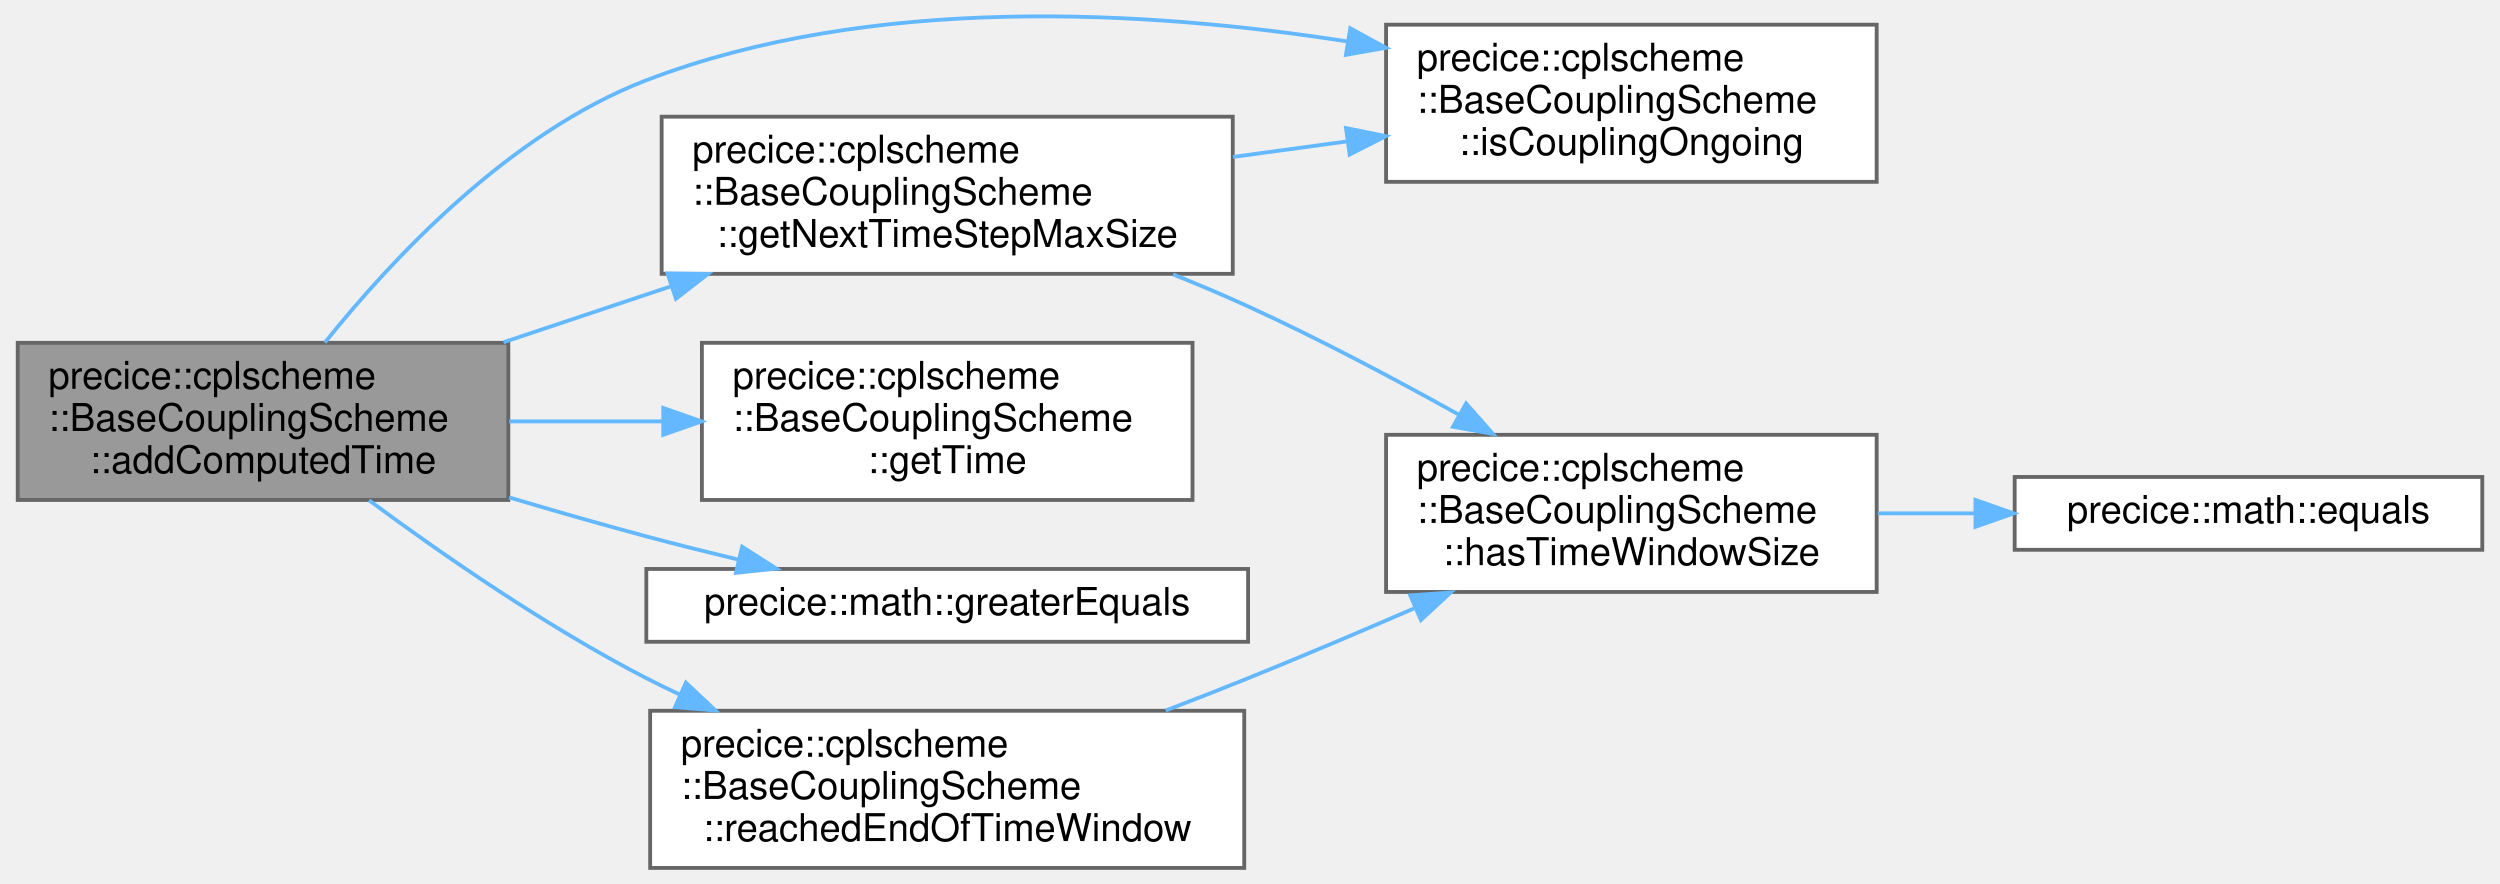
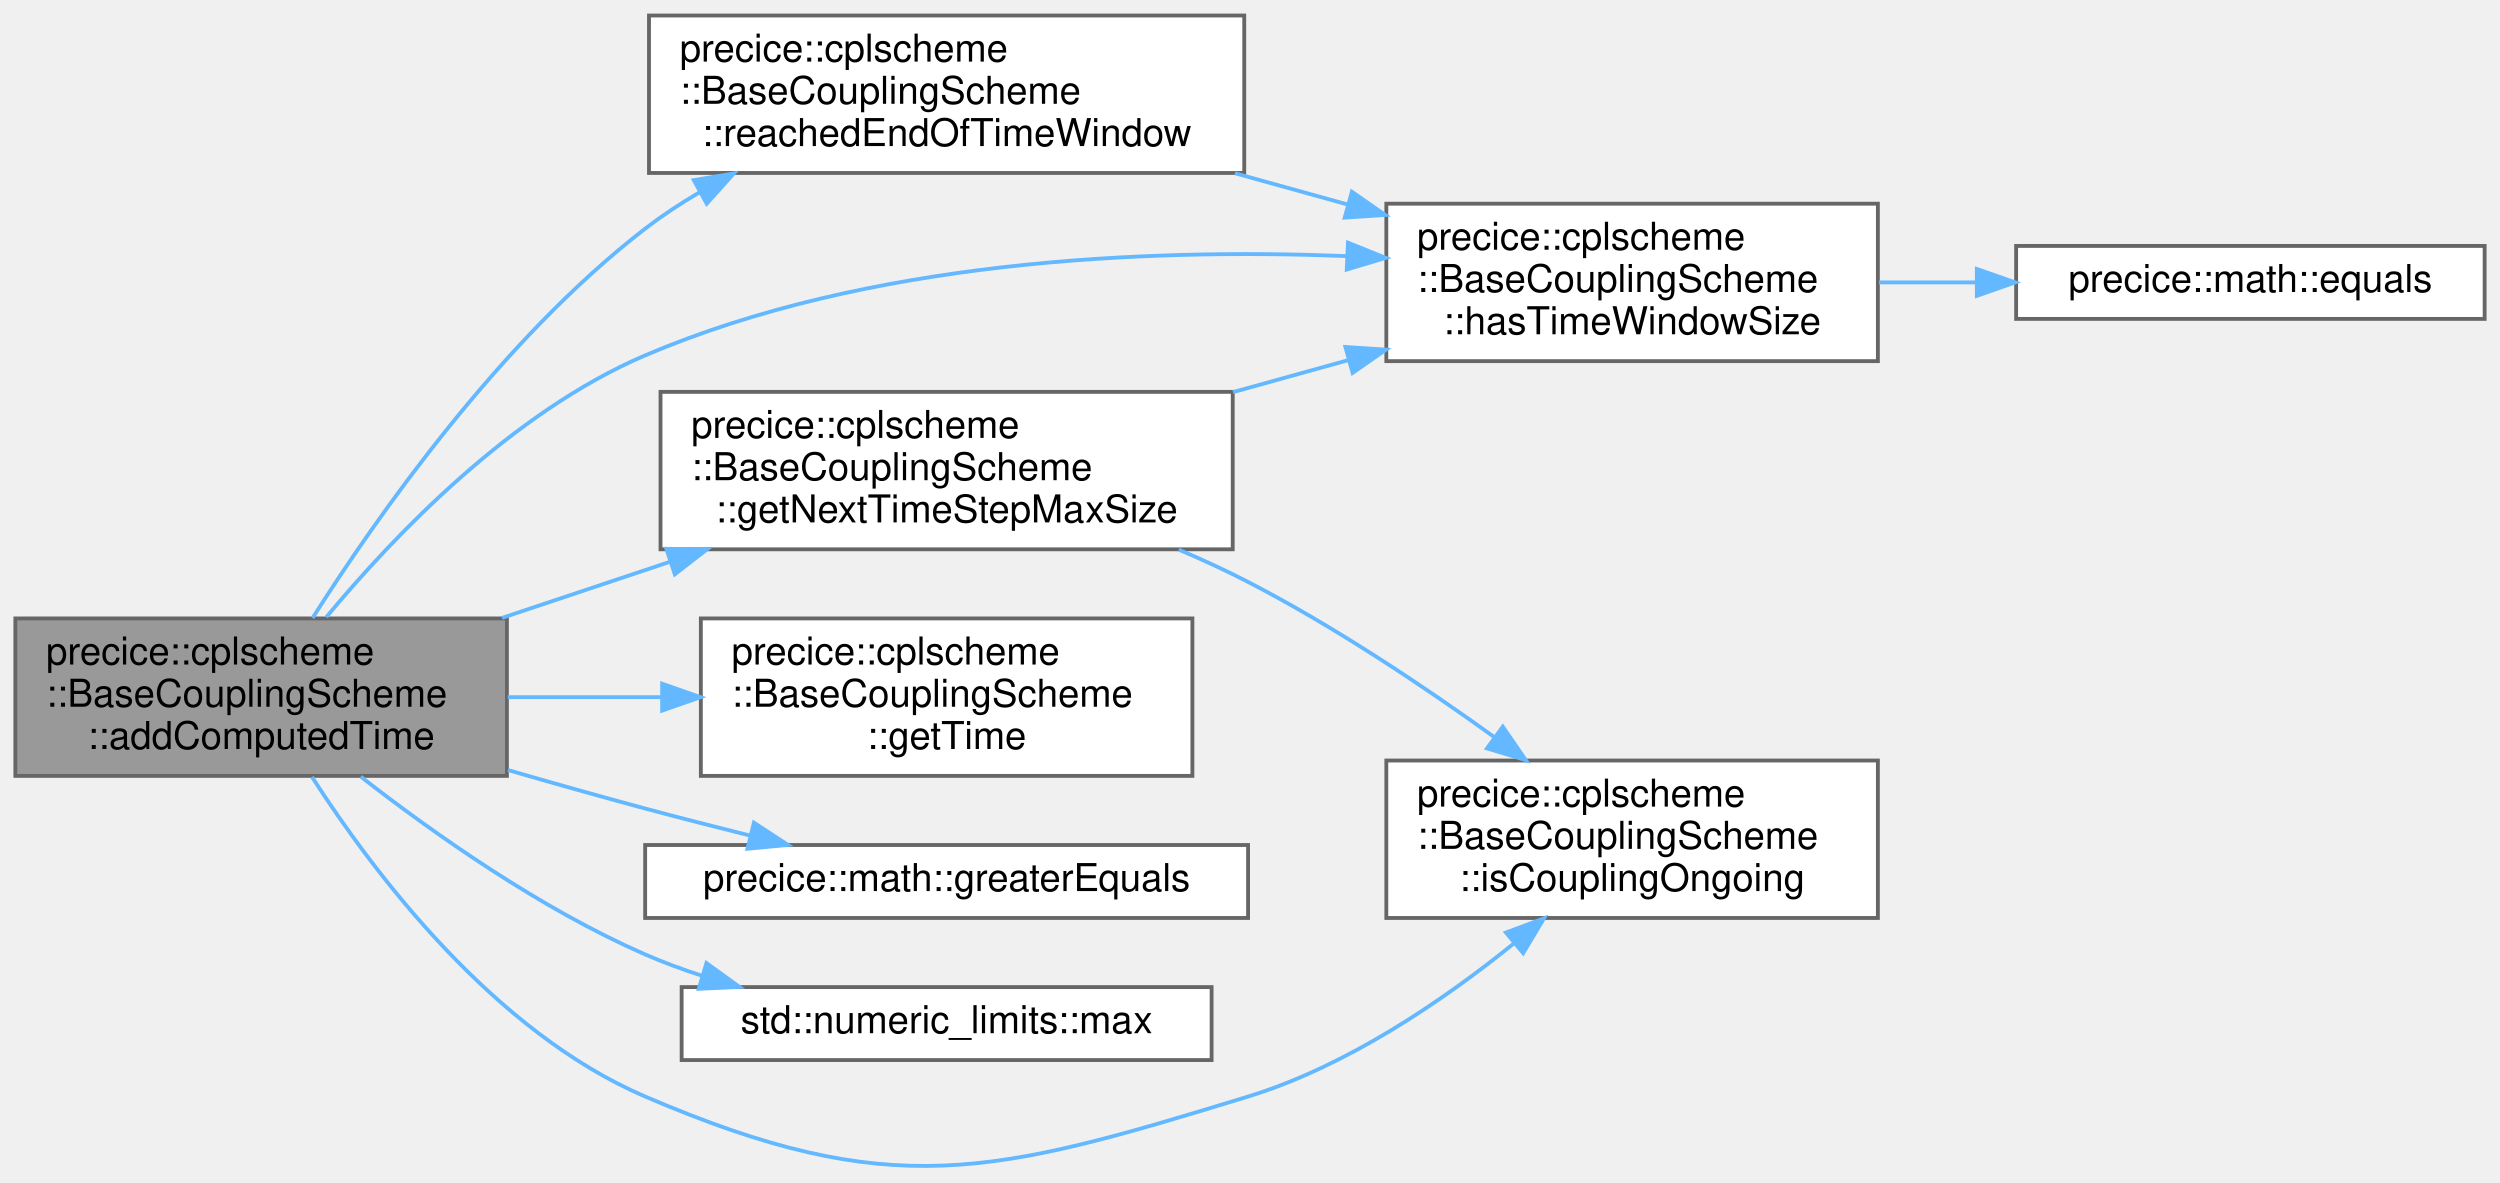
- <svg xmlns="http://www.w3.org/2000/svg" xmlns:xlink="http://www.w3.org/1999/xlink" width="651pt" height="230pt" viewBox="0.00 0.00 651.00 230.44">
-   <g id="graph0" class="graph" transform="scale(1 1) rotate(0) translate(4 226.44)">
+ <svg xmlns="http://www.w3.org/2000/svg" xmlns:xlink="http://www.w3.org/1999/xlink" width="651pt" height="308pt" viewBox="0.00 0.00 651.00 307.92">
+   <g id="graph0" class="graph" transform="scale(1 1) rotate(0) translate(4 303.92)">
    <g id="Node000001" class="node">
      <g id="a_Node000001">
        <a xlink:title="Adds newly computed time. Has to be called before every advance.">
-           <polygon fill="#999999" stroke="#666666" points="128,-137 0,-137 0,-96 128,-96 128,-137" />
-           <text text-anchor="start" x="8" y="-125" font-family="Helvetica,sans-Serif" font-size="10.00">precice::cplscheme</text>
-           <text text-anchor="start" x="8" y="-114" font-family="Helvetica,sans-Serif" font-size="10.00">::BaseCouplingScheme</text>
-           <text text-anchor="middle" x="64" y="-103" font-family="Helvetica,sans-Serif" font-size="10.00">::addComputedTime</text>
+           <polygon fill="#999999" stroke="#666666" points="128,-142.92 0,-142.92 0,-101.92 128,-101.92 128,-142.92" />
+           <text text-anchor="start" x="8" y="-130.92" font-family="Helvetica,sans-Serif" font-size="10.00">precice::cplscheme</text>
+           <text text-anchor="start" x="8" y="-119.92" font-family="Helvetica,sans-Serif" font-size="10.00">::BaseCouplingScheme</text>
+           <text text-anchor="middle" x="64" y="-108.92" font-family="Helvetica,sans-Serif" font-size="10.00">::addComputedTime</text>
        </a>
      </g>
    </g>
    <g id="Node000002" class="node">
      <g id="a_Node000002">
        <a xlink:href="classprecice_1_1cplscheme_1_1BaseCouplingScheme.html#a231c0f2d24c3ec3af6b81c5599908052" target="_top" xlink:title="Returns the maximal size of the next time step to be computed.">
-           <polygon fill="white" stroke="#666666" points="317,-196 168,-196 168,-155 317,-155 317,-196" />
-           <text text-anchor="start" x="176" y="-184" font-family="Helvetica,sans-Serif" font-size="10.00">precice::cplscheme</text>
-           <text text-anchor="start" x="176" y="-173" font-family="Helvetica,sans-Serif" font-size="10.00">::BaseCouplingScheme</text>
-           <text text-anchor="middle" x="242.5" y="-162" font-family="Helvetica,sans-Serif" font-size="10.00">::getNextTimeStepMaxSize</text>
+           <polygon fill="white" stroke="#666666" points="317,-201.92 168,-201.92 168,-160.92 317,-160.92 317,-201.92" />
+           <text text-anchor="start" x="176" y="-189.92" font-family="Helvetica,sans-Serif" font-size="10.00">precice::cplscheme</text>
+           <text text-anchor="start" x="176" y="-178.92" font-family="Helvetica,sans-Serif" font-size="10.00">::BaseCouplingScheme</text>
+           <text text-anchor="middle" x="242.5" y="-167.92" font-family="Helvetica,sans-Serif" font-size="10.00">::getNextTimeStepMaxSize</text>
        </a>
      </g>
    </g>
    <g id="edge1_Node000001_Node000002" class="edge">
      <g id="a_edge1_Node000001_Node000002">
        <a xlink:title=" ">
-           <path fill="none" stroke="#63b8ff" d="M126.73,-137.14C140.79,-141.83 155.83,-146.86 170.24,-151.68" />
-           <polygon fill="#63b8ff" stroke="#63b8ff" points="169.51,-155.12 180.1,-154.98 171.73,-148.49 169.51,-155.12" />
+           <path fill="none" stroke="#63b8ff" d="M126.73,-143.06C140.79,-147.75 155.83,-152.78 170.24,-157.6" />
+           <polygon fill="#63b8ff" stroke="#63b8ff" points="169.51,-161.05 180.1,-160.9 171.73,-154.41 169.51,-161.05" />
+         </a>
+       </g>
+     </g>
+     <g id="Node000003" class="node">
+       <g id="a_Node000003">
+         <a xlink:href="classprecice_1_1cplscheme_1_1BaseCouplingScheme.html#a073567dc3535de4121def61a3dc5215c" target="_top" xlink:title="Function to check whether time window size is defined by coupling scheme.">
+           <polygon fill="white" stroke="#666666" points="485,-250.92 357,-250.92 357,-209.92 485,-209.92 485,-250.92" />
+           <text text-anchor="start" x="365" y="-238.92" font-family="Helvetica,sans-Serif" font-size="10.00">precice::cplscheme</text>
+           <text text-anchor="start" x="365" y="-227.92" font-family="Helvetica,sans-Serif" font-size="10.00">::BaseCouplingScheme</text>
+           <text text-anchor="middle" x="421" y="-216.92" font-family="Helvetica,sans-Serif" font-size="10.00">::hasTimeWindowSize</text>
+         </a>
+       </g>
+     </g>
+     <g id="edge7_Node000001_Node000003" class="edge">
+       <g id="a_edge7_Node000001_Node000003">
+         <a xlink:title=" ">
+           <path fill="none" stroke="#63b8ff" d="M80.98,-143.27C98.69,-164.6 129.35,-196.64 164,-211.42 221.84,-236.09 293.69,-239.34 346.53,-237.28" />
+           <polygon fill="#63b8ff" stroke="#63b8ff" points="347.01,-240.77 356.84,-236.81 346.69,-233.77 347.01,-240.77" />
        </a>
      </g>
    </g>
    <g id="Node000005" class="node">
      <g id="a_Node000005">
        <a xlink:href="classprecice_1_1cplscheme_1_1BaseCouplingScheme.html#a0f21dae30a9253a435a98434c016d2a4" target="_top" xlink:title="Returns true, when the coupled simulation is still ongoing.">
-           <polygon fill="white" stroke="#666666" points="485,-220 357,-220 357,-179 485,-179 485,-220" />
-           <text text-anchor="start" x="365" y="-208" font-family="Helvetica,sans-Serif" font-size="10.00">precice::cplscheme</text>
-           <text text-anchor="start" x="365" y="-197" font-family="Helvetica,sans-Serif" font-size="10.00">::BaseCouplingScheme</text>
-           <text text-anchor="middle" x="421" y="-186" font-family="Helvetica,sans-Serif" font-size="10.00">::isCouplingOngoing</text>
+           <polygon fill="white" stroke="#666666" points="485,-105.92 357,-105.92 357,-64.92 485,-64.92 485,-105.92" />
+           <text text-anchor="start" x="365" y="-93.92" font-family="Helvetica,sans-Serif" font-size="10.00">precice::cplscheme</text>
+           <text text-anchor="start" x="365" y="-82.92" font-family="Helvetica,sans-Serif" font-size="10.00">::BaseCouplingScheme</text>
+           <text text-anchor="middle" x="421" y="-71.92" font-family="Helvetica,sans-Serif" font-size="10.00">::isCouplingOngoing</text>
        </a>
      </g>
    </g>
-     <g id="edge7_Node000001_Node000005" class="edge">
-       <g id="a_edge7_Node000001_Node000005">
+     <g id="edge8_Node000001_Node000005" class="edge">
+       <g id="a_edge8_Node000001_Node000005">
        <a xlink:title=" ">
-           <path fill="none" stroke="#63b8ff" d="M80.14,-137.07C97.56,-158.82 128.39,-191.85 164,-205.5 222.59,-227.97 294.4,-223.83 347.04,-215.6" />
-           <polygon fill="#63b8ff" stroke="#63b8ff" points="347.67,-219.05 356.97,-213.97 346.53,-212.14 347.67,-219.05" />
+           <path fill="none" stroke="#63b8ff" d="M77.25,-101.63C93.45,-76.45 124.59,-35.31 164,-18.42 228.13,9.07 254.29,2.03 321,-18.42 346.75,-26.32 371.84,-43.43 390.32,-58.38" />
+           <polygon fill="#63b8ff" stroke="#63b8ff" points="388.14,-61.13 398.07,-64.84 392.63,-55.75 388.14,-61.13" />
        </a>
      </g>
    </g>
    <g id="Node000006" class="node">
      <g id="a_Node000006">
        <a xlink:href="classprecice_1_1cplscheme_1_1BaseCouplingScheme.html#a9b2b8a399d66b14dd68a35db5347d308" target="_top" xlink:title="getter for _time">
-           <polygon fill="white" stroke="#666666" points="306.5,-137 178.5,-137 178.5,-96 306.5,-96 306.5,-137" />
-           <text text-anchor="start" x="186.5" y="-125" font-family="Helvetica,sans-Serif" font-size="10.00">precice::cplscheme</text>
-           <text text-anchor="start" x="186.5" y="-114" font-family="Helvetica,sans-Serif" font-size="10.00">::BaseCouplingScheme</text>
-           <text text-anchor="middle" x="242.5" y="-103" font-family="Helvetica,sans-Serif" font-size="10.00">::getTime</text>
+           <polygon fill="white" stroke="#666666" points="306.5,-142.92 178.5,-142.92 178.5,-101.92 306.5,-101.92 306.5,-142.92" />
+           <text text-anchor="start" x="186.5" y="-130.92" font-family="Helvetica,sans-Serif" font-size="10.00">precice::cplscheme</text>
+           <text text-anchor="start" x="186.5" y="-119.92" font-family="Helvetica,sans-Serif" font-size="10.00">::BaseCouplingScheme</text>
+           <text text-anchor="middle" x="242.5" y="-108.92" font-family="Helvetica,sans-Serif" font-size="10.00">::getTime</text>
        </a>
      </g>
    </g>
    <g id="edge5_Node000001_Node000006" class="edge">
      <g id="a_edge5_Node000001_Node000006">
        <a xlink:title=" ">
-           <path fill="none" stroke="#63b8ff" d="M128.22,-116.5C141.23,-116.5 155.02,-116.5 168.35,-116.5" />
-           <polygon fill="#63b8ff" stroke="#63b8ff" points="168.42,-120 178.42,-116.5 168.42,-113 168.42,-120" />
+           <path fill="none" stroke="#63b8ff" d="M128.22,-122.42C141.23,-122.42 155.02,-122.42 168.35,-122.42" />
+           <polygon fill="#63b8ff" stroke="#63b8ff" points="168.42,-125.92 178.42,-122.42 168.42,-118.92 168.42,-125.92" />
        </a>
      </g>
    </g>
    <g id="Node000007" class="node">
      <g id="a_Node000007">
        <a xlink:href="namespaceprecice_1_1math.html#a7c89628af2152c671582049853513b34" target="_top" xlink:title=" ">
-           <polygon fill="white" stroke="#666666" points="321,-78 164,-78 164,-59 321,-59 321,-78" />
-           <text text-anchor="middle" x="242.5" y="-66" font-family="Helvetica,sans-Serif" font-size="10.00">precice::math::greaterEquals</text>
+           <polygon fill="white" stroke="#666666" points="321,-83.92 164,-83.92 164,-64.92 321,-64.92 321,-83.92" />
+           <text text-anchor="middle" x="242.5" y="-71.92" font-family="Helvetica,sans-Serif" font-size="10.00">precice::math::greaterEquals</text>
        </a>
      </g>
    </g>
    <g id="edge6_Node000001_Node000007" class="edge">
      <g id="a_edge6_Node000001_Node000007">
        <a xlink:title=" ">
-           <path fill="none" stroke="#63b8ff" d="M128.2,-96.67C140.05,-93.14 152.38,-89.61 164,-86.5 171.78,-84.42 180.03,-82.35 188.15,-80.4" />
-           <polygon fill="#63b8ff" stroke="#63b8ff" points="189,-83.8 197.93,-78.09 187.39,-76.99 189,-83.8" />
+           <path fill="none" stroke="#63b8ff" d="M128.26,-103.44C140.11,-100.01 152.41,-96.54 164,-93.42 172.84,-91.04 182.28,-88.63 191.43,-86.35" />
+           <polygon fill="#63b8ff" stroke="#63b8ff" points="192.32,-89.74 201.19,-83.94 190.64,-82.94 192.32,-89.74" />
        </a>
      </g>
    </g>
    <g id="Node000008" class="node">
      <g id="a_Node000008">
-         <a xlink:href="classprecice_1_1cplscheme_1_1BaseCouplingScheme.html#a832f4c52f3563470b428583ba96f4534" target="_top" xlink:title="Function to check whether end of time window is reached. Does not check for convergence.">
-           <polygon fill="white" stroke="#666666" points="320,-41 165,-41 165,0 320,0 320,-41" />
-           <text text-anchor="start" x="173" y="-29" font-family="Helvetica,sans-Serif" font-size="10.00">precice::cplscheme</text>
-           <text text-anchor="start" x="173" y="-18" font-family="Helvetica,sans-Serif" font-size="10.00">::BaseCouplingScheme</text>
-           <text text-anchor="middle" x="242.5" y="-7" font-family="Helvetica,sans-Serif" font-size="10.00">::reachedEndOfTimeWindow</text>
+         <a target="_parent" xlink:href="http://en.cppreference.com/w/cpp/types/numeric_limits/max.html#" xlink:title=" ">
+           <polygon fill="white" stroke="#666666" points="311.5,-46.92 173.5,-46.92 173.5,-27.92 311.5,-27.92 311.5,-46.92" />
+           <text text-anchor="middle" x="242.5" y="-34.92" font-family="Helvetica,sans-Serif" font-size="10.00">std::numeric_limits::max</text>
        </a>
      </g>
    </g>
-     <g id="edge8_Node000001_Node000008" class="edge">
-       <g id="a_edge8_Node000001_Node000008">
+     <g id="edge9_Node000001_Node000008" class="edge">
+       <g id="a_edge9_Node000001_Node000008">
        <a xlink:title=" ">
-           <path fill="none" stroke="#63b8ff" d="M91.66,-95.91C110.99,-81.62 138.18,-62.83 164,-49.5 166.87,-48.02 169.84,-46.57 172.86,-45.17" />
-           <polygon fill="#63b8ff" stroke="#63b8ff" points="174.33,-48.34 182.05,-41.08 171.49,-41.95 174.33,-48.34" />
+           <path fill="none" stroke="#63b8ff" d="M89.94,-101.72C109.1,-86.81 136.8,-67.29 164,-55.42 168.71,-53.37 173.68,-51.53 178.74,-49.89" />
+           <polygon fill="#63b8ff" stroke="#63b8ff" points="179.96,-53.18 188.55,-46.97 177.96,-46.47 179.96,-53.18" />
        </a>
      </g>
    </g>
-     <g id="Node000003" class="node">
-       <g id="a_Node000003">
-         <a xlink:href="classprecice_1_1cplscheme_1_1BaseCouplingScheme.html#a073567dc3535de4121def61a3dc5215c" target="_top" xlink:title="Function to check whether time window size is defined by coupling scheme.">
-           <polygon fill="white" stroke="#666666" points="485,-113 357,-113 357,-72 485,-72 485,-113" />
-           <text text-anchor="start" x="365" y="-101" font-family="Helvetica,sans-Serif" font-size="10.00">precice::cplscheme</text>
-           <text text-anchor="start" x="365" y="-90" font-family="Helvetica,sans-Serif" font-size="10.00">::BaseCouplingScheme</text>
-           <text text-anchor="middle" x="421" y="-79" font-family="Helvetica,sans-Serif" font-size="10.00">::hasTimeWindowSize</text>
+     <g id="Node000009" class="node">
+       <g id="a_Node000009">
+         <a xlink:href="classprecice_1_1cplscheme_1_1BaseCouplingScheme.html#a832f4c52f3563470b428583ba96f4534" target="_top" xlink:title="Function to check whether end of time window is reached. Does not check for convergence.">
+           <polygon fill="white" stroke="#666666" points="320,-299.92 165,-299.92 165,-258.92 320,-258.92 320,-299.92" />
+           <text text-anchor="start" x="173" y="-287.92" font-family="Helvetica,sans-Serif" font-size="10.00">precice::cplscheme</text>
+           <text text-anchor="start" x="173" y="-276.92" font-family="Helvetica,sans-Serif" font-size="10.00">::BaseCouplingScheme</text>
+           <text text-anchor="middle" x="242.5" y="-265.92" font-family="Helvetica,sans-Serif" font-size="10.00">::reachedEndOfTimeWindow</text>
+         </a>
+       </g>
+     </g>
+     <g id="edge10_Node000001_Node000009" class="edge">
+       <g id="a_edge10_Node000001_Node000009">
+         <a xlink:title=" ">
+           <path fill="none" stroke="#63b8ff" d="M77.39,-143.04C94.18,-169.5 126.41,-215.45 164,-244.42 168.38,-247.8 173.15,-250.94 178.08,-253.84" />
+           <polygon fill="#63b8ff" stroke="#63b8ff" points="176.66,-257.05 187.11,-258.8 180.03,-250.92 176.66,-257.05" />
        </a>
      </g>
    </g>
    <g id="edge2_Node000002_Node000003" class="edge">
      <g id="a_edge2_Node000002_Node000003">
        <a xlink:title=" ">
-           <path fill="none" stroke="#63b8ff" d="M301.43,-154.85C308.08,-152.18 314.73,-149.37 321,-146.5 339.33,-138.12 358.93,-127.75 375.81,-118.34" />
-           <polygon fill="#63b8ff" stroke="#63b8ff" points="377.88,-121.19 384.88,-113.24 374.45,-115.09 377.88,-121.19" />
+           <path fill="none" stroke="#63b8ff" d="M317.07,-201.85C327.01,-204.6 337.19,-207.43 347.11,-210.19" />
+           <polygon fill="#63b8ff" stroke="#63b8ff" points="346.35,-213.61 356.92,-212.91 348.22,-206.86 346.35,-213.61" />
        </a>
      </g>
    </g>
    <g id="edge4_Node000002_Node000005" class="edge">
      <g id="a_edge4_Node000002_Node000005">
        <a xlink:title=" ">
-           <path fill="none" stroke="#63b8ff" d="M317.07,-185.5C326.9,-186.84 336.98,-188.21 346.8,-189.55" />
-           <polygon fill="#63b8ff" stroke="#63b8ff" points="346.54,-193.04 356.92,-190.92 347.49,-186.11 346.54,-193.04" />
+           <path fill="none" stroke="#63b8ff" d="M302.95,-160.84C309.14,-158.2 315.26,-155.39 321,-152.42 343.39,-140.86 366.81,-125.2 385.25,-111.92" />
+           <polygon fill="#63b8ff" stroke="#63b8ff" points="387.33,-114.74 393.34,-106.01 383.2,-109.08 387.33,-114.74" />
        </a>
      </g>
    </g>
    <g id="Node000004" class="node">
      <g id="a_Node000004">
        <a xlink:href="namespaceprecice_1_1math.html#a0e86802cfe992deba131d789d035b5b7" target="_top" xlink:title="Compares two Eigen::MatrixBase for equality up to tolerance.">
-           <polygon fill="white" stroke="#666666" points="643,-102 521,-102 521,-83 643,-83 643,-102" />
-           <text text-anchor="middle" x="582" y="-90" font-family="Helvetica,sans-Serif" font-size="10.00">precice::math::equals</text>
+           <polygon fill="white" stroke="#666666" points="643,-239.92 521,-239.92 521,-220.92 643,-220.92 643,-239.92" />
+           <text text-anchor="middle" x="582" y="-227.92" font-family="Helvetica,sans-Serif" font-size="10.00">precice::math::equals</text>
        </a>
      </g>
    </g>
    <g id="edge3_Node000003_Node000004" class="edge">
      <g id="a_edge3_Node000003_Node000004">
        <a xlink:title=" ">
-           <path fill="none" stroke="#63b8ff" d="M485.3,-92.5C493.61,-92.5 502.17,-92.5 510.59,-92.5" />
-           <polygon fill="#63b8ff" stroke="#63b8ff" points="510.77,-96 520.77,-92.5 510.77,-89 510.77,-96" />
+           <path fill="none" stroke="#63b8ff" d="M485.3,-230.42C493.61,-230.42 502.17,-230.42 510.59,-230.42" />
+           <polygon fill="#63b8ff" stroke="#63b8ff" points="510.77,-233.92 520.77,-230.42 510.77,-226.92 510.77,-233.92" />
        </a>
      </g>
    </g>
-     <g id="edge9_Node000008_Node000003" class="edge">
-       <g id="a_edge9_Node000008_Node000003">
+     <g id="edge11_Node000009_Node000003" class="edge">
+       <g id="a_edge11_Node000009_Node000003">
        <a xlink:title=" ">
-           <path fill="none" stroke="#63b8ff" d="M299.51,-41.07C306.76,-43.84 314.07,-46.7 321,-49.5 335.12,-55.2 350.25,-61.62 364.32,-67.72" />
-           <polygon fill="#63b8ff" stroke="#63b8ff" points="363.31,-71.09 373.87,-71.88 366.1,-64.67 363.31,-71.09" />
+           <path fill="none" stroke="#63b8ff" d="M317.58,-258.85C327.35,-256.14 337.35,-253.37 347.09,-250.66" />
+           <polygon fill="#63b8ff" stroke="#63b8ff" points="348.03,-254.03 356.73,-247.98 346.16,-247.29 348.03,-254.03" />
        </a>
      </g>
    </g>
  </g>
</svg>
